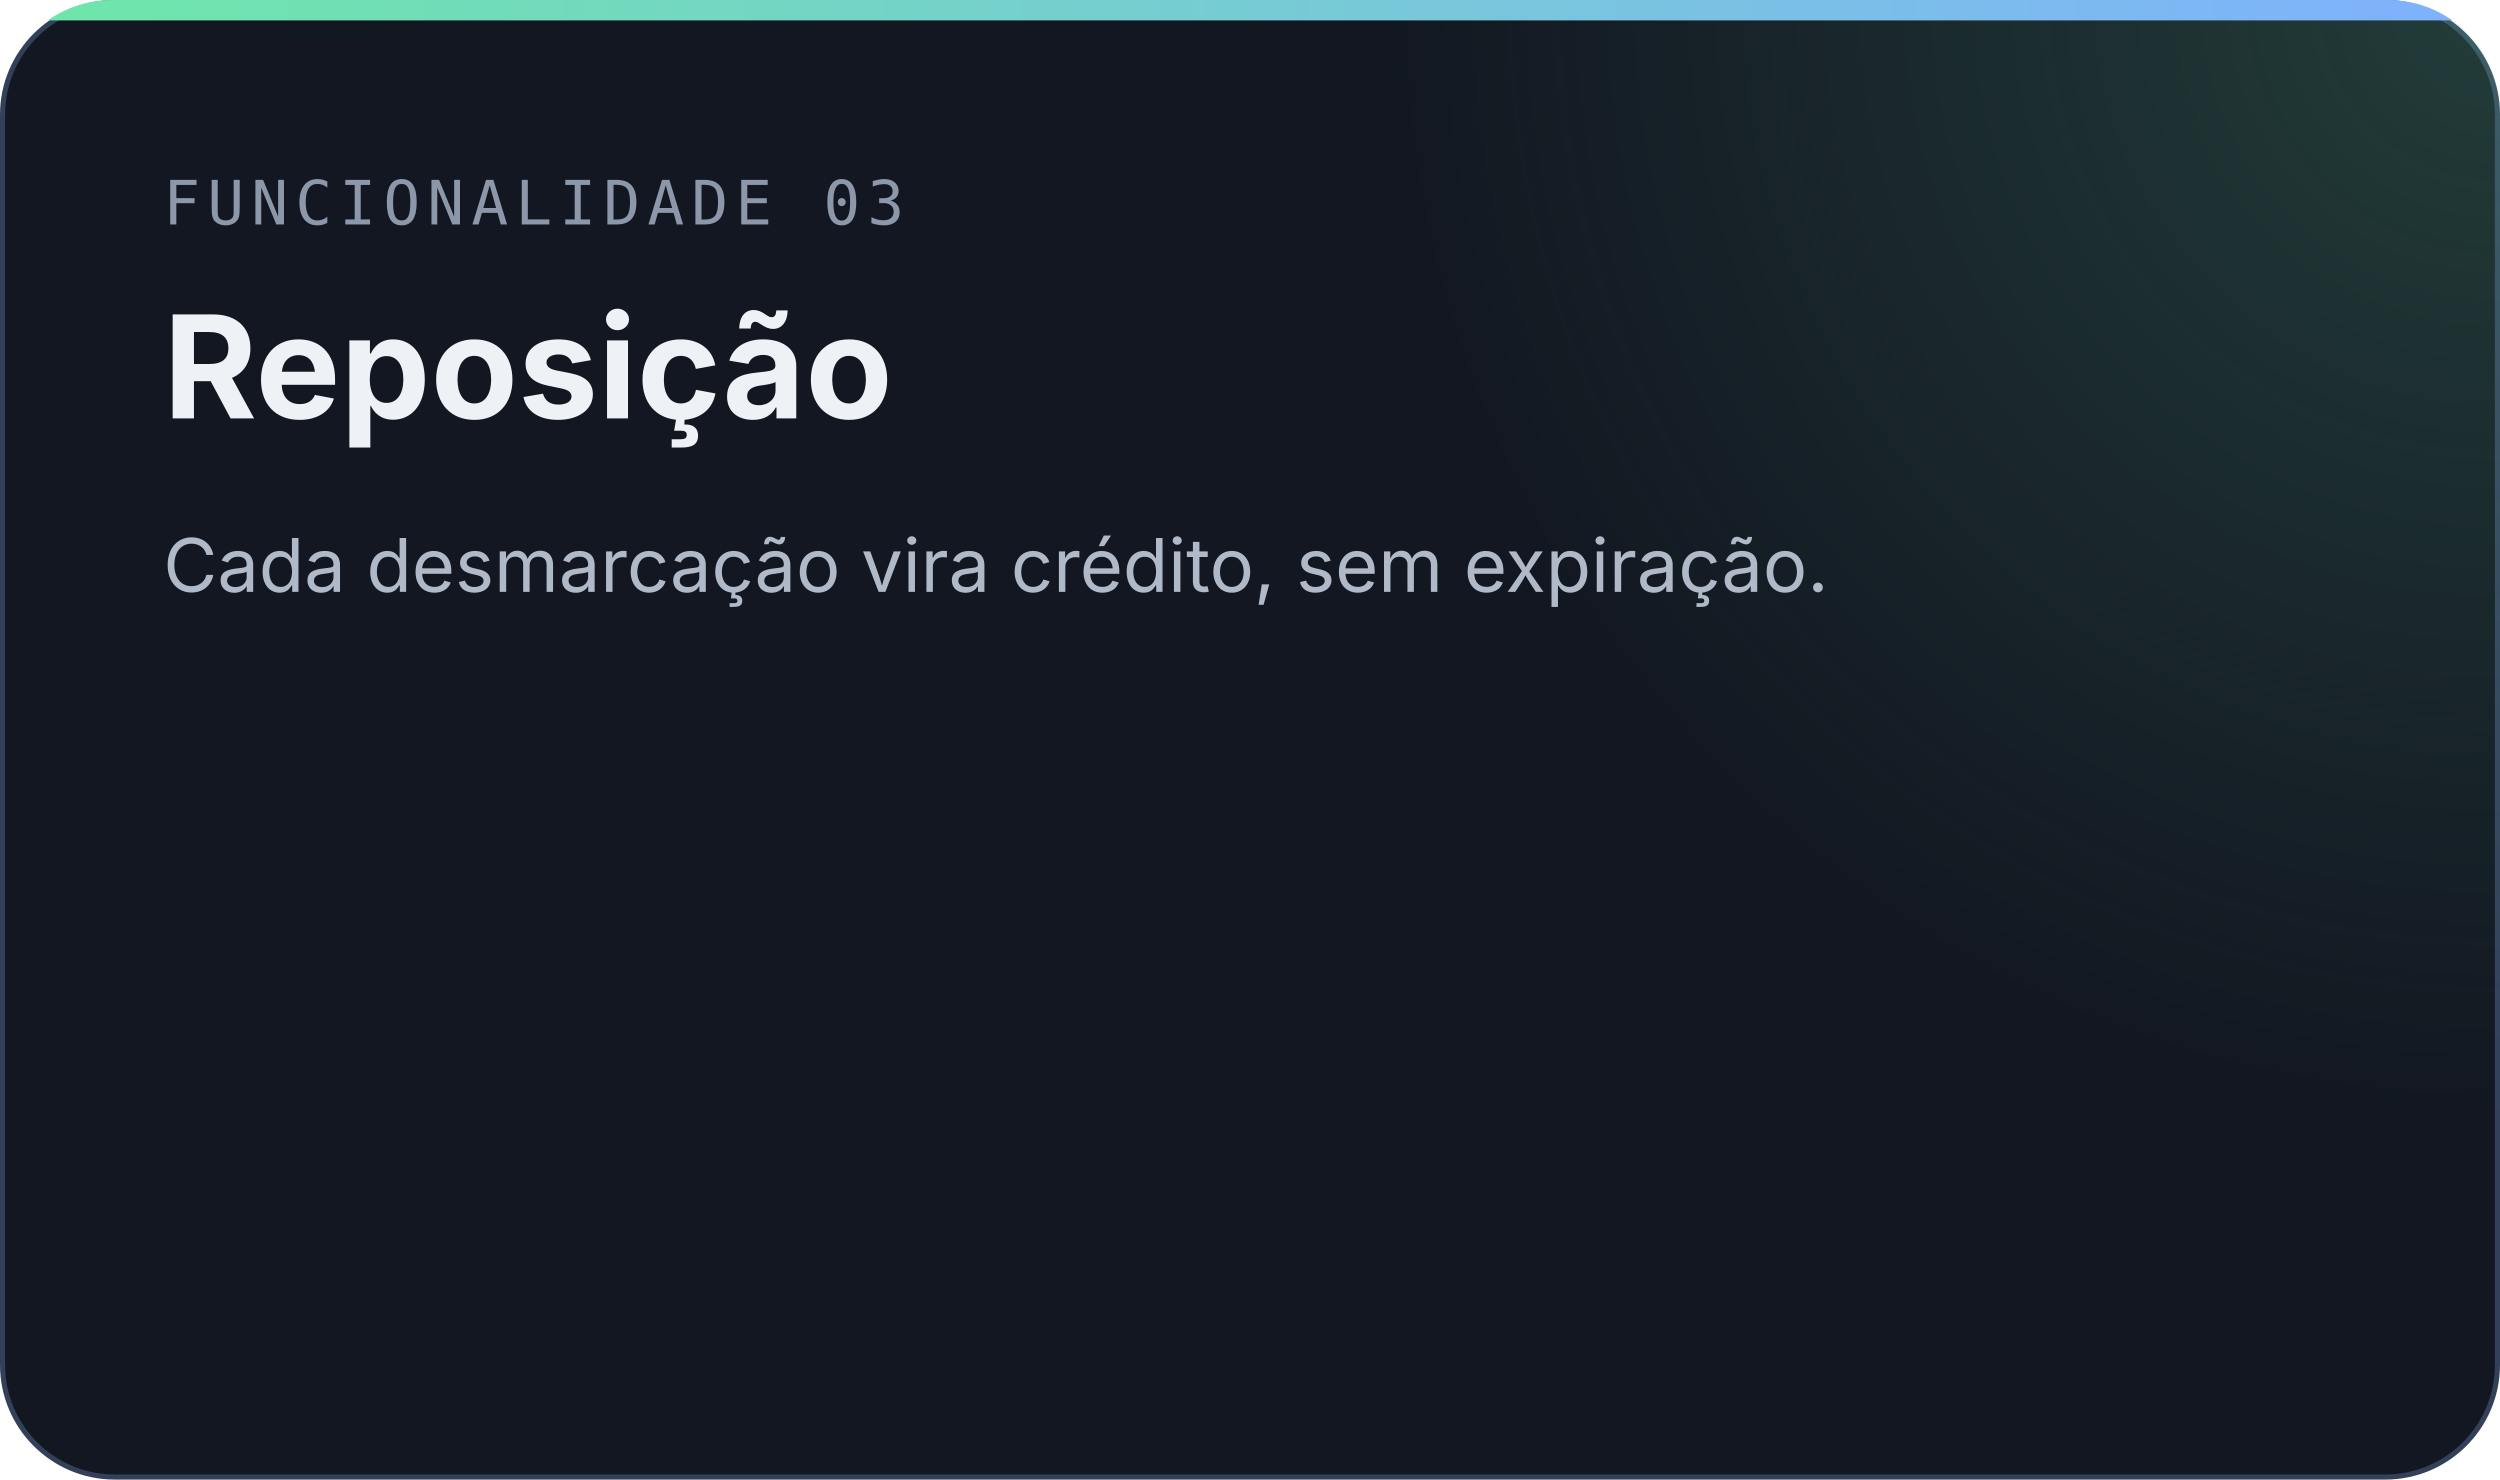
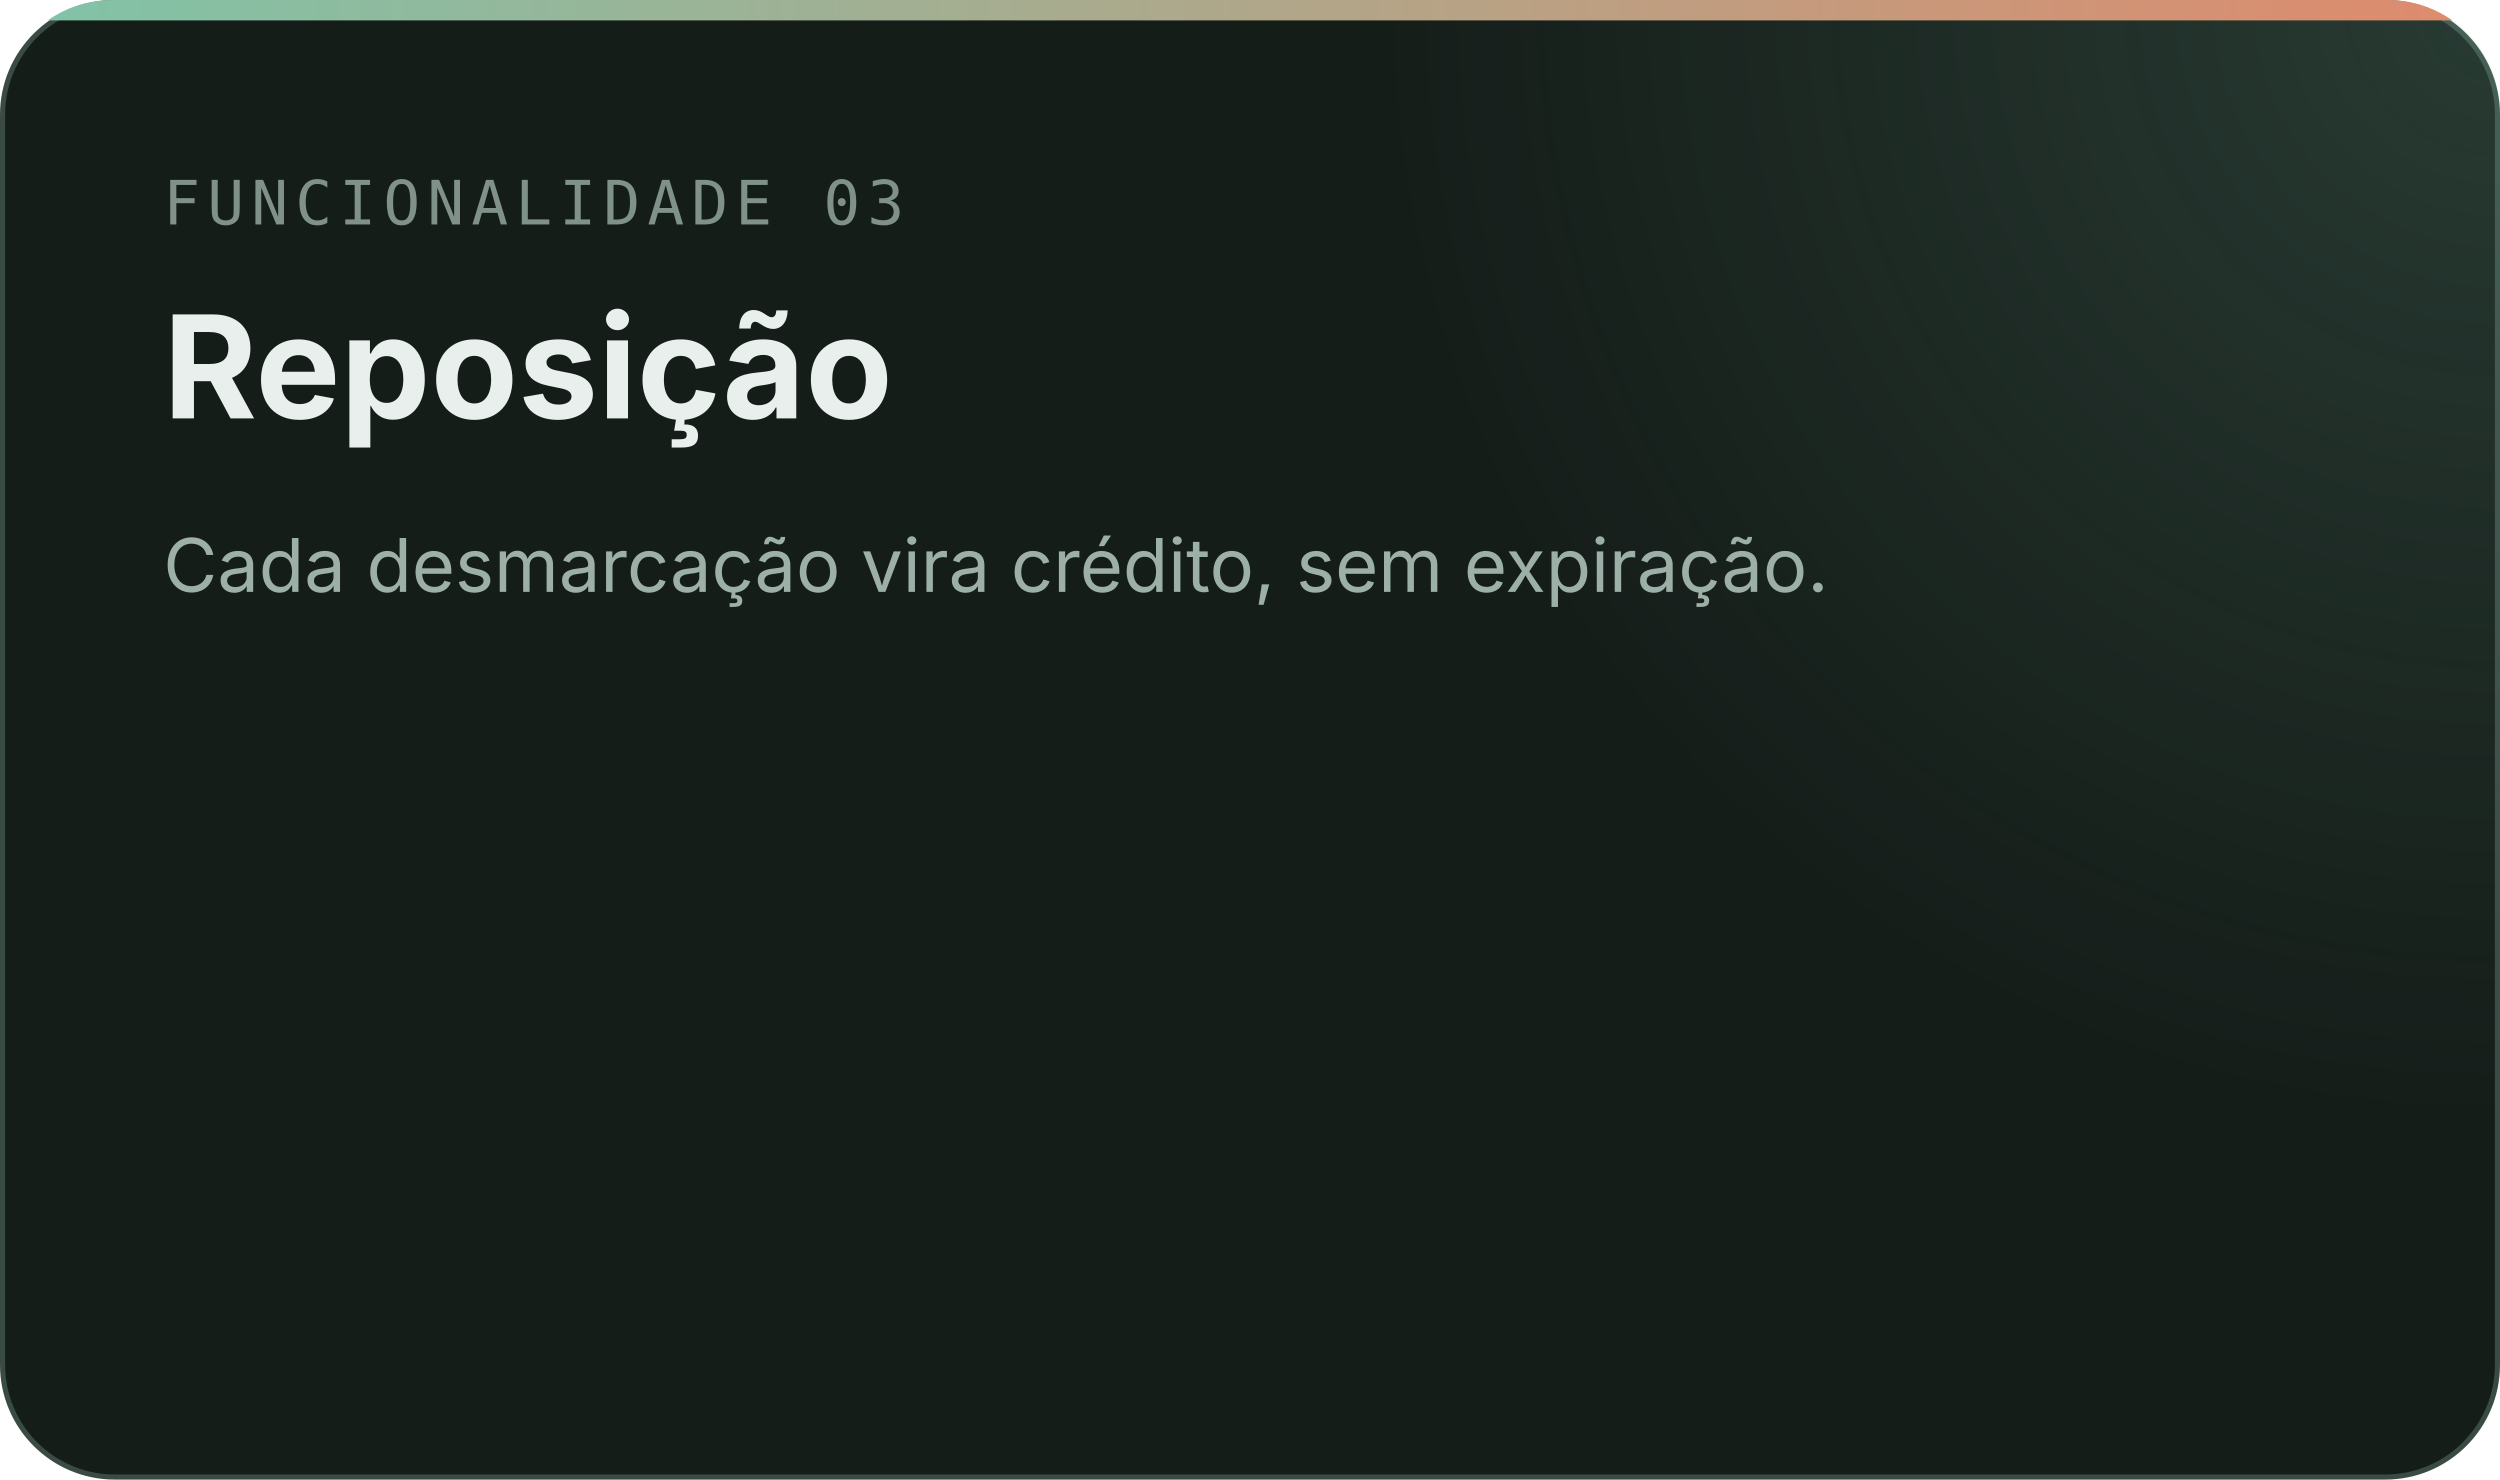
<svg xmlns="http://www.w3.org/2000/svg" width="490" height="290" viewBox="0 0 490 290" role="img" aria-label="Reposição. Cada desmarcação vira crédito, sem expiração.">
  <defs>
    <linearGradient id="g" x1="0" y1="0" x2="1" y2="0">
-       <stop offset="0" stop-color="#6ee7a8" />
-       <stop offset="1" stop-color="#7fb0ff" />
+       <stop offset="0" stop-color="#7fc4a8" />
+       <stop offset="1" stop-color="#e08a6c" />
    </linearGradient>
    <radialGradient id="fc" gradientUnits="userSpaceOnUse" cx="490" cy="0" r="220">
-       <stop offset="0" stop-color="#6ee7a8" stop-opacity="0.18" />
-       <stop offset="1" stop-color="#6ee7a8" stop-opacity="0" />
+       <stop offset="0" stop-color="#7fc4a8" stop-opacity="0.18" />
+       <stop offset="1" stop-color="#7fc4a8" stop-opacity="0" />
    </radialGradient>
    <clipPath id="fk">
      <rect width="490" height="290" rx="22" />
    </clipPath>
  </defs>
-   <rect x="0.5" y="0.5" width="489" height="289" rx="22" fill="#121721" stroke="#33405a" />
+   <rect x="0.5" y="0.5" width="489" height="289" rx="22" fill="#151d19" stroke="#3a4b44" />
  <g clip-path="url(#fk)">
    <rect width="490" height="290" fill="url(#fc)" />
    <rect width="490" height="4" fill="url(#g)" />
  </g>
-   <text x="32" y="44" font-family="'JetBrains Mono',Menlo,Consolas,monospace" font-size="12" letter-spacing="1.4" fill="#8c97a9">FUNCIONALIDADE 03</text>
-   <text x="32" y="82" font-family="Inter,'Segoe UI',-apple-system,Helvetica,Arial,sans-serif" font-size="28" font-weight="700" fill="#eef1f6">Reposição</text>
-   <text x="32" y="116" font-family="Inter,'Segoe UI',-apple-system,Helvetica,Arial,sans-serif" font-size="14.5" fill="#b0b9c8">Cada desmarcação vira crédito, sem expiração.</text>
+   <text x="32" y="44" font-family="'JetBrains Mono',Menlo,Consolas,monospace" font-size="12" letter-spacing="1.4" fill="#7f9188">FUNCIONALIDADE 03</text>
+   <text x="32" y="82" font-family="Inter,'Segoe UI',-apple-system,Helvetica,Arial,sans-serif" font-size="28" font-weight="700" fill="#e9efec">Reposição</text>
+   <text x="32" y="116" font-family="Inter,'Segoe UI',-apple-system,Helvetica,Arial,sans-serif" font-size="14.5" fill="#9db0a7">Cada desmarcação vira crédito, sem expiração.</text>
</svg>
